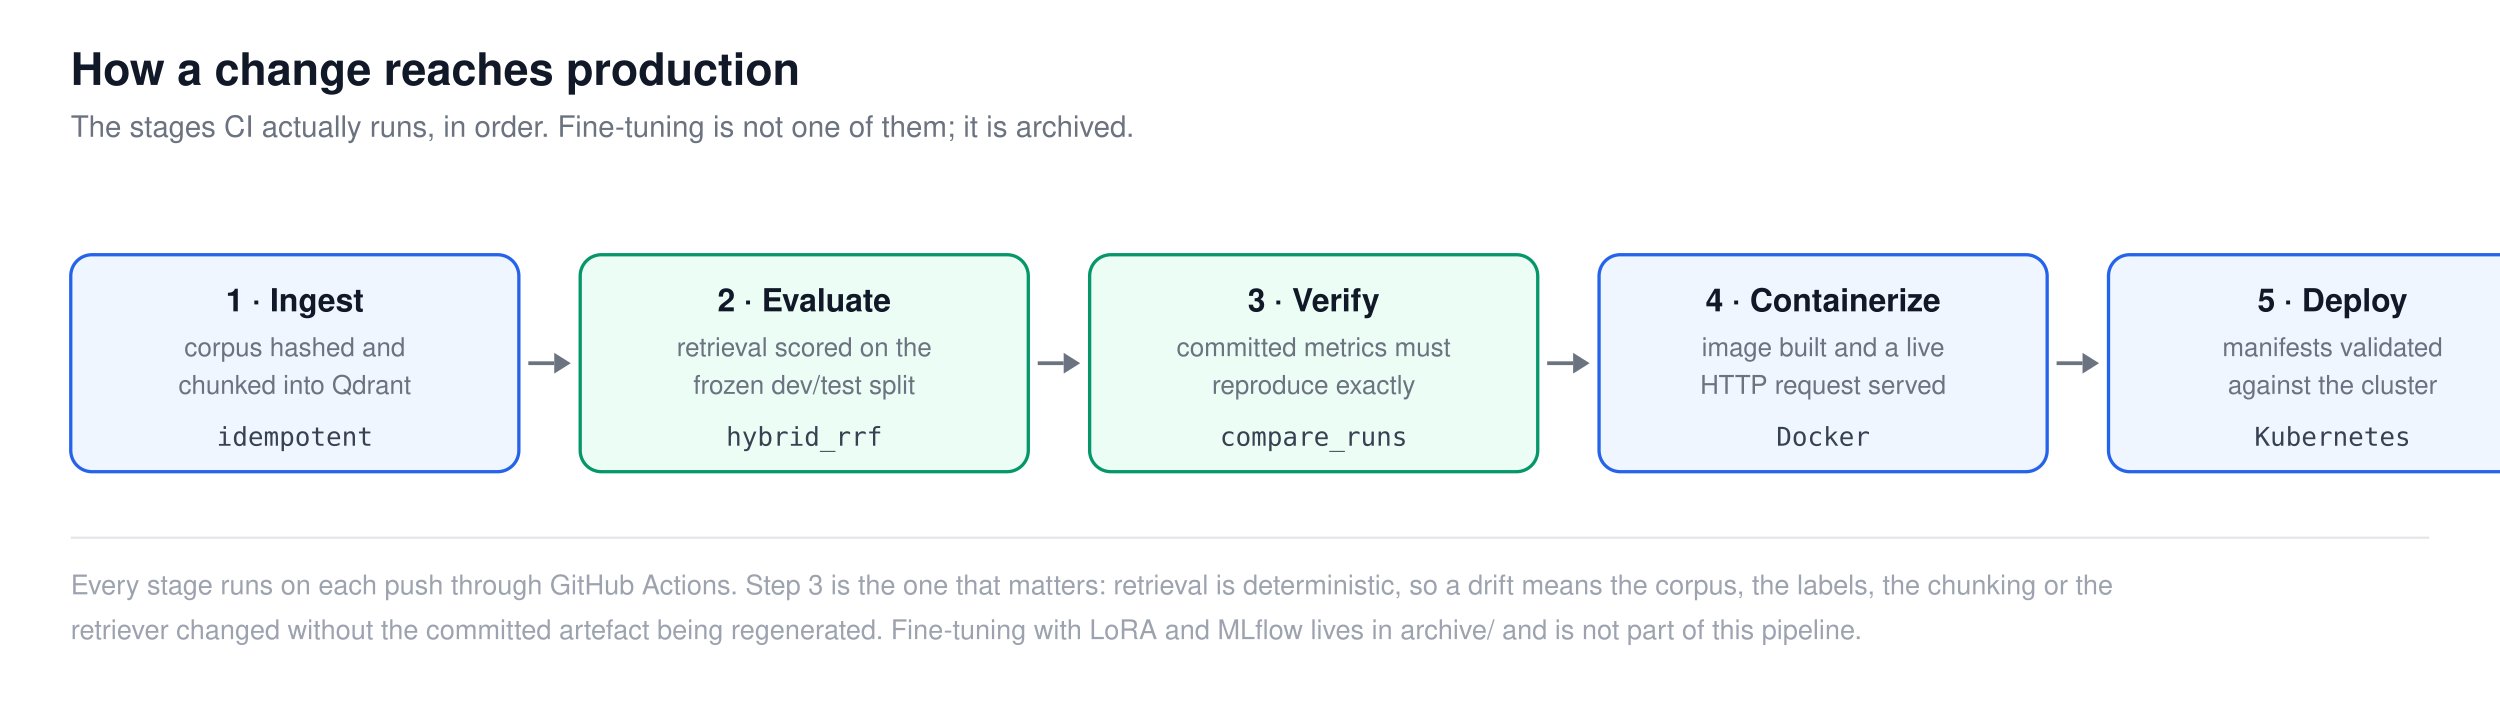
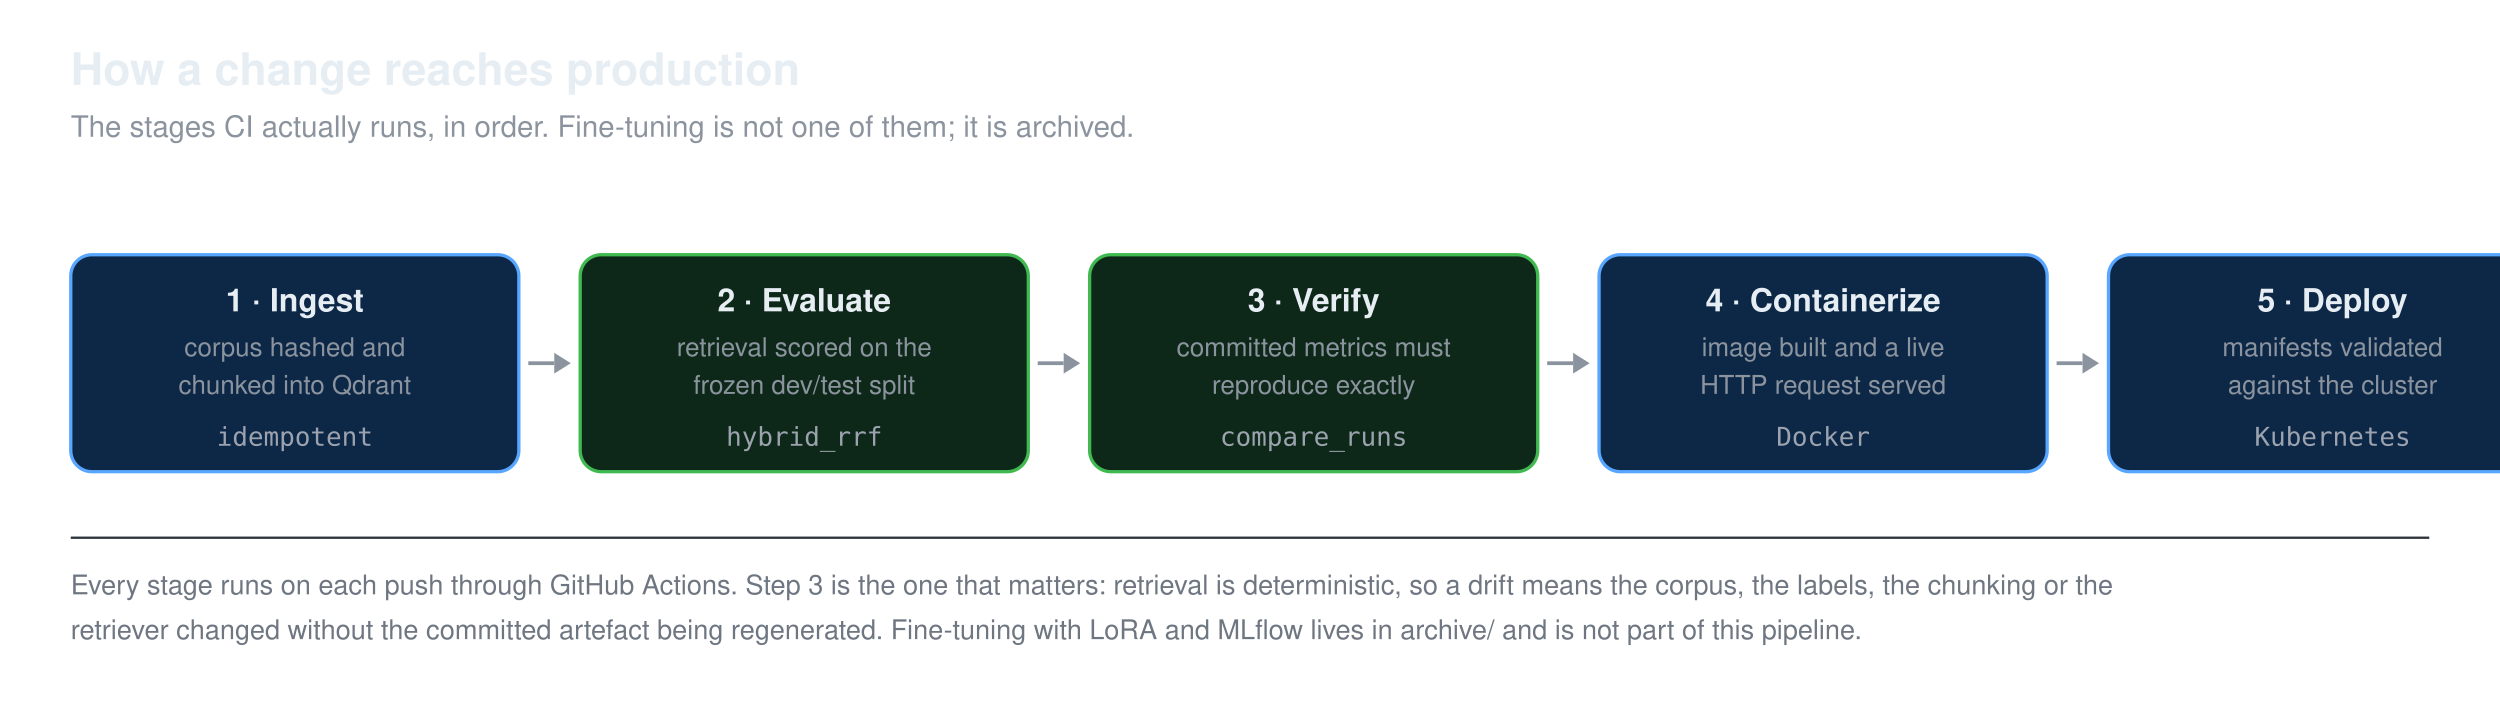
<svg xmlns="http://www.w3.org/2000/svg" viewBox="0 0 1060 300" width="1060" height="300" font-family="Segoe UI, -apple-system, Helvetica, Arial, sans-serif">
  <defs>
    <style>
-     .h { fill:#111827; font-size:19px; font-weight:600; }
-     .s { fill:#6B7280; font-size:12.5px; }
-     .lbl { fill:#111827; font-size:13.5px; font-weight:600; }
-     .sub { fill:#6B7280; font-size:11px; }
-     .mono { font-family:ui-monospace,Consolas,monospace; font-size:11px; fill:#374151; }
-     .cap { fill:#9CA3AF; font-size:11.5px; }
-     .lane { fill:#9CA3AF; font-size:11.5px; font-style:italic; }
+     .h { fill:#E6EDF3; font-size:19px; font-weight:600; }
+     .s { fill:#8B949E; font-size:12.5px; }
+     .lbl { fill:#E6EDF3; font-size:13.5px; font-weight:600; }
+     .sub { fill:#8B949E; font-size:11px; }
+     .mono { font-family:ui-monospace,Consolas,monospace; font-size:11px; fill:#9CA3AF; }
+     .cap { fill:#6E7681; font-size:11.5px; }
+     .lane { fill:#6E7681; font-size:11.5px; font-style:italic; }
  </style>
  </defs>
  <text class="h" x="30" y="36">How a change reaches production</text>
  <text class="s" x="30" y="58">The stages CI actually runs, in order. Fine-tuning is not one of them; it is archived.</text>
-   <rect x="30" y="108" width="190" height="92" rx="9" fill="#EFF6FF" stroke="#2563EB" stroke-width="1.4" />
+   <rect x="30" y="108" width="190" height="92" rx="9" fill="#0D2847" stroke="#58A6FF" stroke-width="1.4" />
  <text class="lbl" x="125.0" y="132" text-anchor="middle">1 · Ingest</text>
  <text class="sub" x="125.0" y="151" text-anchor="middle">corpus hashed and</text>
  <text class="sub" x="125.0" y="167" text-anchor="middle">chunked into Qdrant</text>
  <text class="mono" x="125.0" y="189" text-anchor="middle">idempotent</text>
-   <line x1="224" y1="154" x2="235.0" y2="154.0" stroke="#6B7280" stroke-width="1.6" />
-   <polygon points="242,154 235.0,158.4 235.0,149.6" fill="#6B7280" />
-   <rect x="246" y="108" width="190" height="92" rx="9" fill="#ECFDF5" stroke="#059669" stroke-width="1.4" />
+   <line x1="224" y1="154" x2="235.0" y2="154.0" stroke="#8B949E" stroke-width="1.6" />
+   <polygon points="242,154 235.0,158.4 235.0,149.6" fill="#8B949E" />
+   <rect x="246" y="108" width="190" height="92" rx="9" fill="#0D2818" stroke="#3FB950" stroke-width="1.4" />
  <text class="lbl" x="341.0" y="132" text-anchor="middle">2 · Evaluate</text>
  <text class="sub" x="341.0" y="151" text-anchor="middle">retrieval scored on the</text>
  <text class="sub" x="341.0" y="167" text-anchor="middle">frozen dev/test split</text>
  <text class="mono" x="341.0" y="189" text-anchor="middle">hybrid_rrf</text>
-   <line x1="440" y1="154" x2="451.0" y2="154.0" stroke="#6B7280" stroke-width="1.6" />
-   <polygon points="458,154 451.0,158.4 451.0,149.6" fill="#6B7280" />
-   <rect x="462" y="108" width="190" height="92" rx="9" fill="#ECFDF5" stroke="#059669" stroke-width="1.4" />
+   <line x1="440" y1="154" x2="451.0" y2="154.0" stroke="#8B949E" stroke-width="1.6" />
+   <polygon points="458,154 451.0,158.4 451.0,149.6" fill="#8B949E" />
+   <rect x="462" y="108" width="190" height="92" rx="9" fill="#0D2818" stroke="#3FB950" stroke-width="1.4" />
  <text class="lbl" x="557.0" y="132" text-anchor="middle">3 · Verify</text>
  <text class="sub" x="557.0" y="151" text-anchor="middle">committed metrics must</text>
  <text class="sub" x="557.0" y="167" text-anchor="middle">reproduce exactly</text>
  <text class="mono" x="557.0" y="189" text-anchor="middle">compare_runs</text>
-   <line x1="656" y1="154" x2="667.0" y2="154.0" stroke="#6B7280" stroke-width="1.6" />
-   <polygon points="674,154 667.0,158.4 667.0,149.6" fill="#6B7280" />
-   <rect x="678" y="108" width="190" height="92" rx="9" fill="#EFF6FF" stroke="#2563EB" stroke-width="1.4" />
+   <line x1="656" y1="154" x2="667.0" y2="154.0" stroke="#8B949E" stroke-width="1.6" />
+   <polygon points="674,154 667.0,158.4 667.0,149.6" fill="#8B949E" />
+   <rect x="678" y="108" width="190" height="92" rx="9" fill="#0D2847" stroke="#58A6FF" stroke-width="1.4" />
  <text class="lbl" x="773.0" y="132" text-anchor="middle">4 · Containerize</text>
  <text class="sub" x="773.0" y="151" text-anchor="middle">image built and a live</text>
  <text class="sub" x="773.0" y="167" text-anchor="middle">HTTP request served</text>
  <text class="mono" x="773.0" y="189" text-anchor="middle">Docker</text>
-   <line x1="872" y1="154" x2="883.0" y2="154.0" stroke="#6B7280" stroke-width="1.6" />
-   <polygon points="890,154 883.0,158.4 883.0,149.6" fill="#6B7280" />
-   <rect x="894" y="108" width="190" height="92" rx="9" fill="#EFF6FF" stroke="#2563EB" stroke-width="1.4" />
+   <line x1="872" y1="154" x2="883.0" y2="154.0" stroke="#8B949E" stroke-width="1.6" />
+   <polygon points="890,154 883.0,158.4 883.0,149.6" fill="#8B949E" />
+   <rect x="894" y="108" width="190" height="92" rx="9" fill="#0D2847" stroke="#58A6FF" stroke-width="1.4" />
  <text class="lbl" x="989.0" y="132" text-anchor="middle">5 · Deploy</text>
  <text class="sub" x="989.0" y="151" text-anchor="middle">manifests validated</text>
  <text class="sub" x="989.0" y="167" text-anchor="middle">against the cluster</text>
  <text class="mono" x="989.0" y="189" text-anchor="middle">Kubernetes</text>
-   <line x1="30" y1="228" x2="1030" y2="228" stroke="#E5E7EB" stroke-width="1" />
+   <line x1="30" y1="228" x2="1030" y2="228" stroke="#30363D" stroke-width="1" />
  <text class="cap" x="30" y="252">Every stage runs on each push through GitHub Actions. Step 3 is the one that matters: retrieval is deterministic, so a drift means the corpus, the labels, the chunking or the</text>
  <text class="cap" x="30" y="271">retriever changed without the committed artefact being regenerated. Fine-tuning with LoRA and MLflow lives in archive/ and is not part of this pipeline.</text>
</svg>
